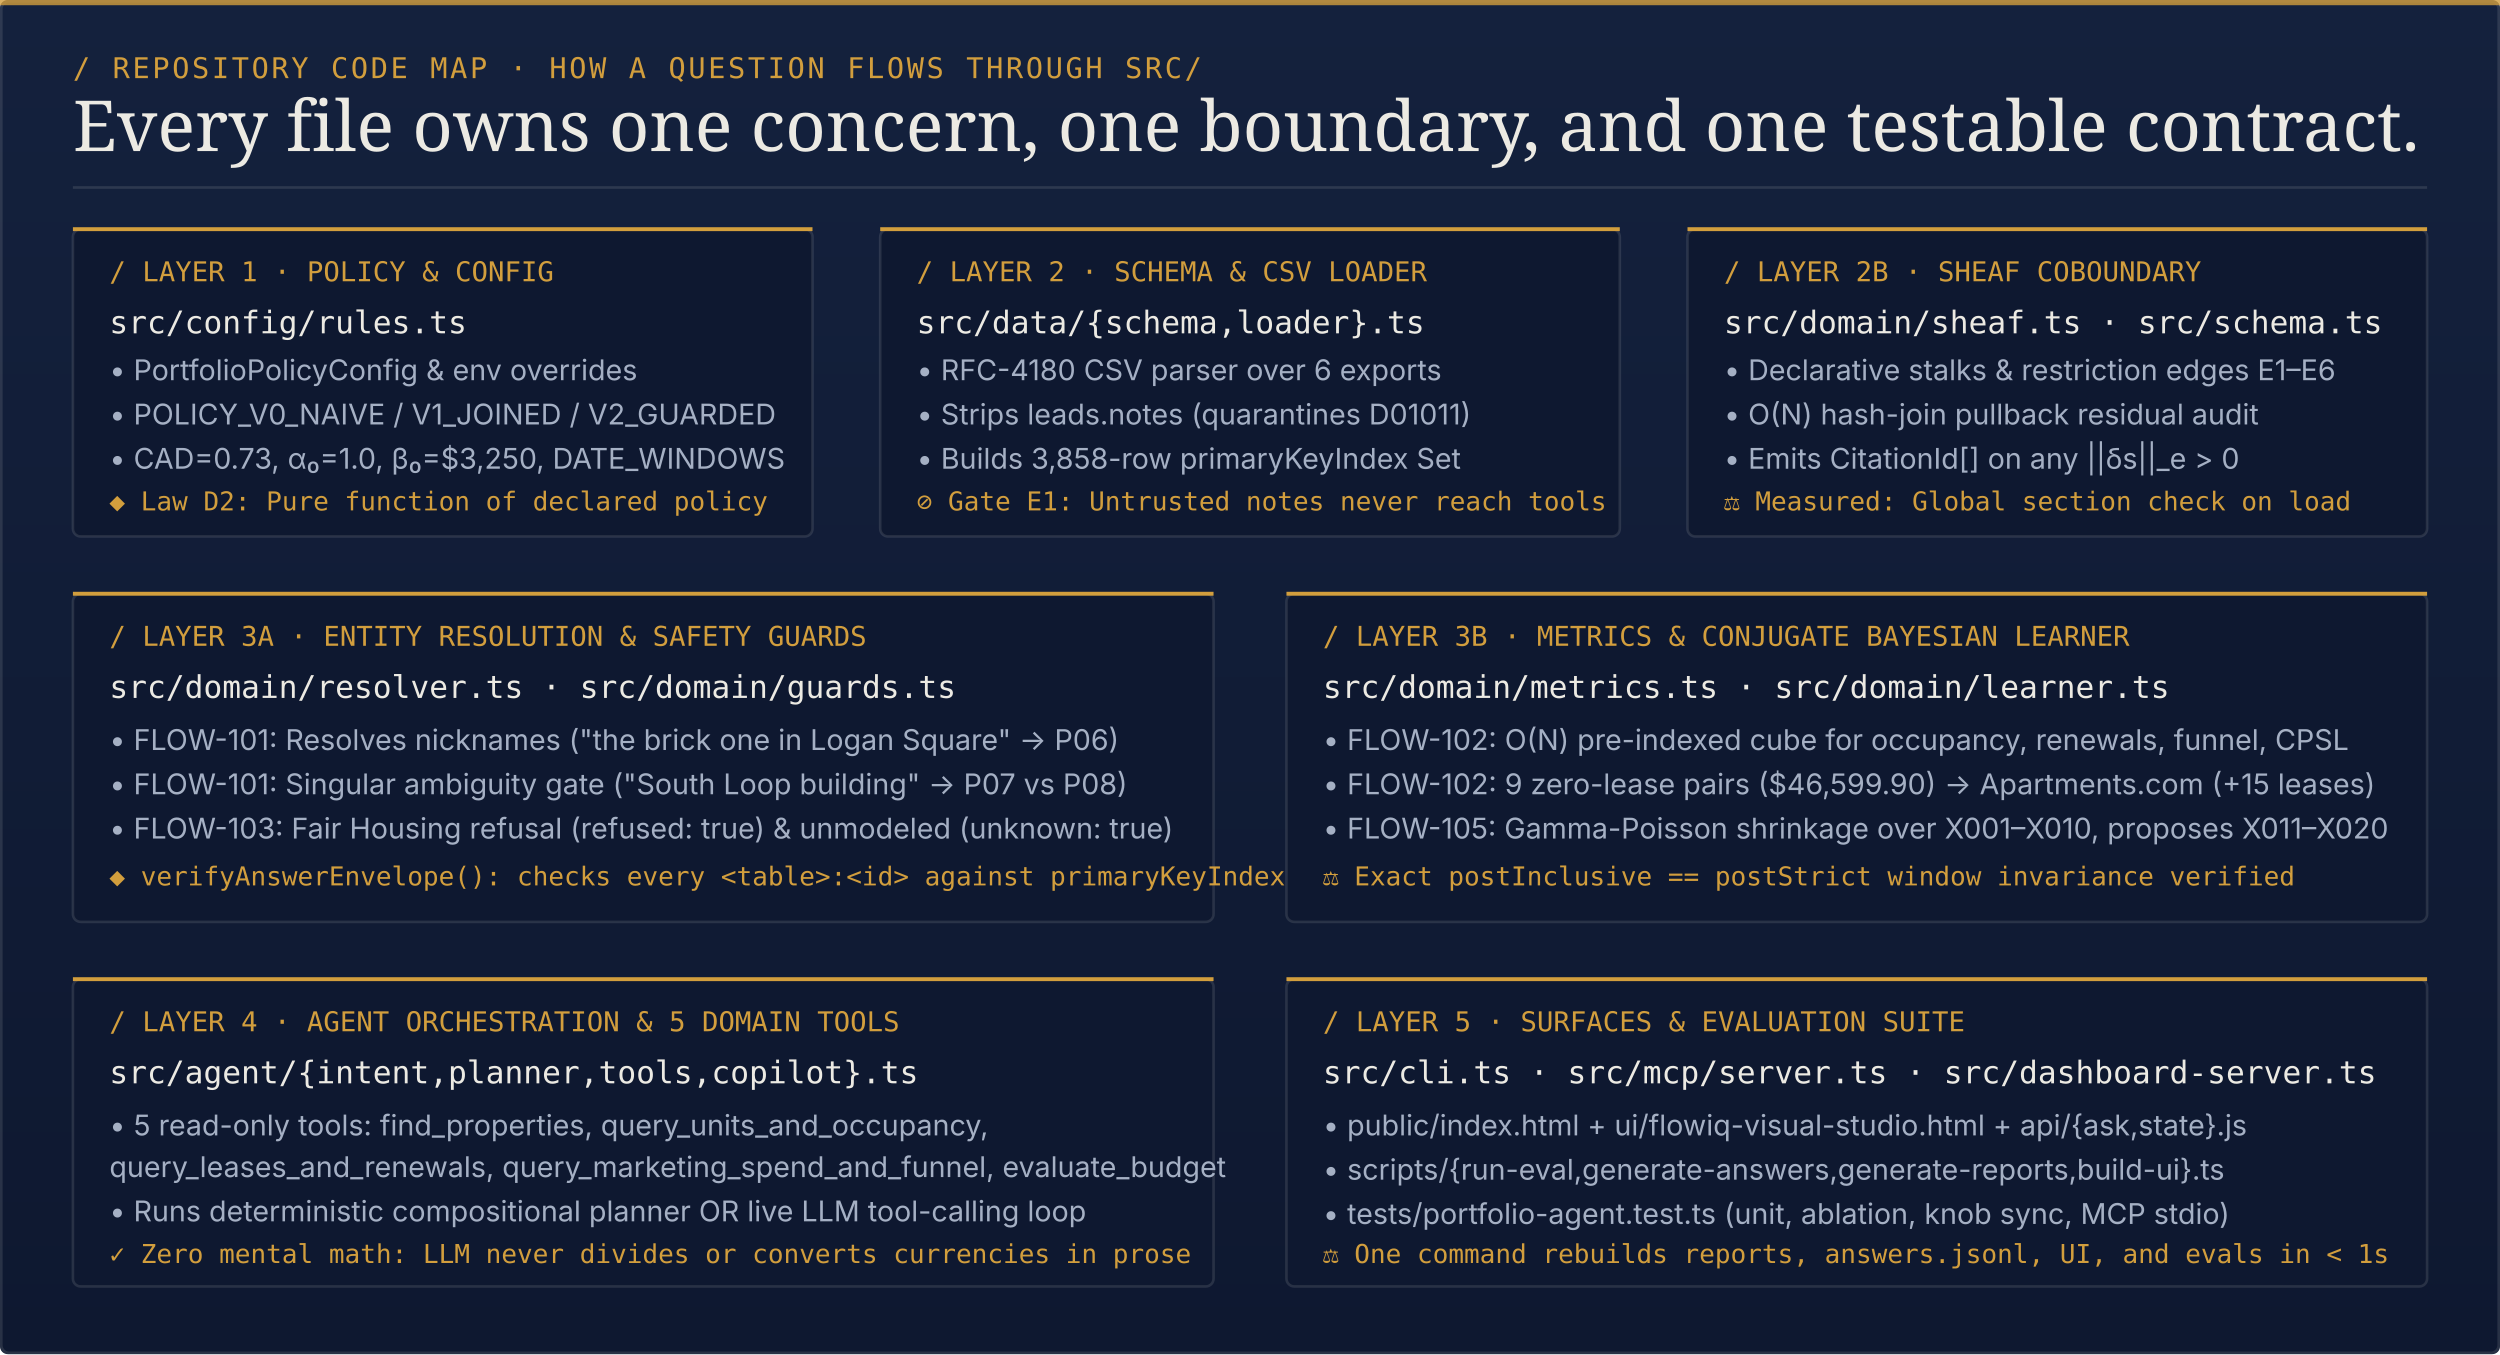
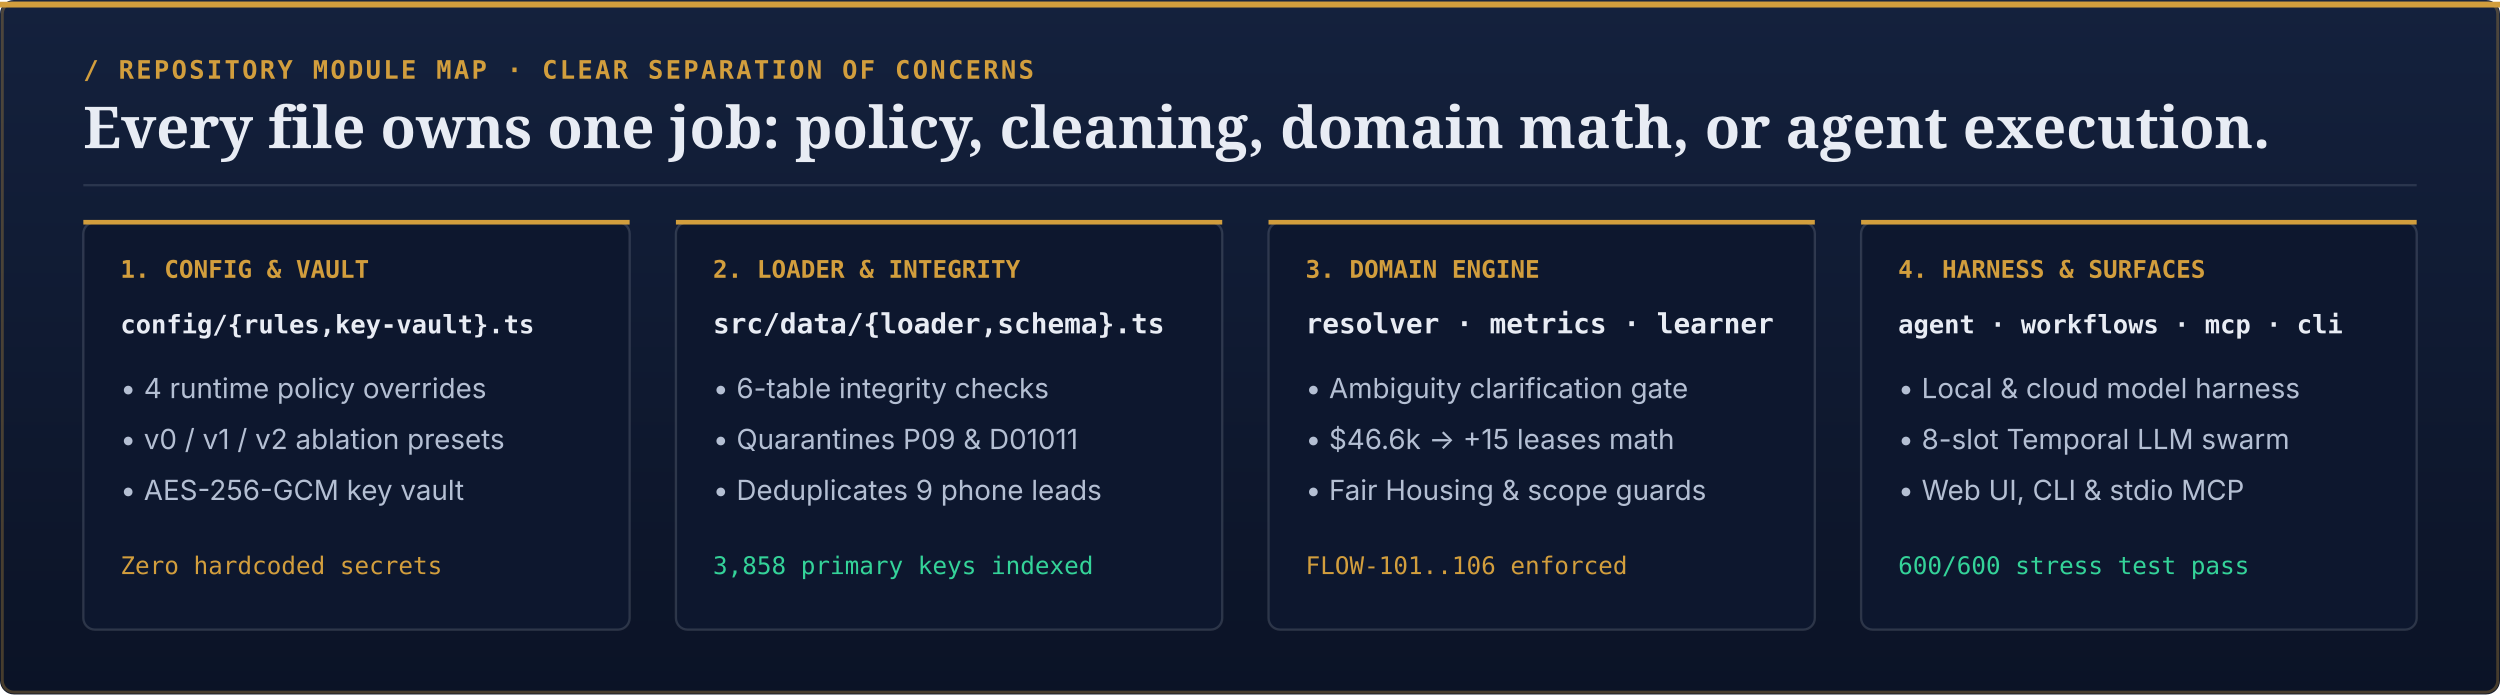
- <svg xmlns="http://www.w3.org/2000/svg" viewBox="0 0 960 520" width="960" height="520" role="img" aria-label="FlowIQ Repository Code and Module Map">
+ <svg xmlns="http://www.w3.org/2000/svg" viewBox="0 0 1080 300" width="1080" height="300" role="img" aria-label="FlowIQ Repository Code Map">
  <defs>
-     <linearGradient id="code-bg" x1="0" y1="0" x2="0" y2="1">
+     <linearGradient id="cm-bg" x1="0" y1="0" x2="0" y2="1">
      <stop offset="0%" stop-color="#14213d" />
-       <stop offset="100%" stop-color="#0e1830" />
+       <stop offset="100%" stop-color="#0b1326" />
    </linearGradient>
-     <marker id="code-arrow" viewBox="0 0 10 10" refX="8" refY="5" markerWidth="6" markerHeight="6" orient="auto-start-reverse">
-       <path d="M 0 1 L 8 5 L 0 9 z" fill="#d29e3d" />
-     </marker>
  </defs>
-   <rect width="960" height="520" rx="3" fill="url(#code-bg)" />
-   <rect x="0.5" y="0.5" width="959" height="519" rx="3" fill="none" stroke="#eceae3" stroke-opacity="0.12" />
-   <line x1="0" y1="1" x2="960" y2="1" stroke="#d29e3d" stroke-opacity="0.8" stroke-width="2" />
-   <text x="28" y="30" fill="#d29e3d" font-family="'JetBrains Mono', Consolas, monospace" font-size="11" letter-spacing="1.0">/ REPOSITORY CODE MAP · HOW A QUESTION FLOWS THROUGH SRC/</text>
-   <text x="28" y="58" fill="#eceae3" font-family="'Cormorant Garamond', Georgia, serif" font-weight="300" font-size="27">Every file owns one concern, one boundary, and one testable contract.</text>
-   <line x1="28" y1="72" x2="932" y2="72" stroke="#eceae3" stroke-opacity="0.12" />
-   <g transform="translate(28, 88)">
-     <rect width="284" height="118" rx="3" fill="#0e1830" stroke="#eceae3" stroke-opacity="0.12" />
-     <line x1="0" y1="0" x2="284" y2="0" stroke="#d29e3d" stroke-width="1.5" />
-     <text x="14" y="20" fill="#d29e3d" font-family="'JetBrains Mono', monospace" font-size="10.5">/ LAYER 1 · POLICY &amp; CONFIG</text>
-     <text x="14" y="40" fill="#eceae3" font-family="'JetBrains Mono', monospace" font-size="12" font-weight="500">src/config/rules.ts</text>
-     <text x="14" y="58" fill="#a5b0c4" font-family="'Inter', sans-serif" font-size="11">• PortfolioPolicyConfig &amp; env overrides</text>
-     <text x="14" y="75" fill="#a5b0c4" font-family="'Inter', sans-serif" font-size="11">• POLICY_V0_NAIVE / V1_JOINED / V2_GUARDED</text>
-     <text x="14" y="92" fill="#a5b0c4" font-family="'Inter', sans-serif" font-size="11">• CAD=0.73, α₀=1.0, β₀=$3,250, DATE_WINDOWS</text>
-     <text x="14" y="108" fill="#d29e3d" font-family="'JetBrains Mono', monospace" font-size="10">◆ Law D2: Pure function of declared policy</text>
+   <rect width="1080" height="300" rx="6" fill="url(#cm-bg)" />
+   <rect x="1" y="1" width="1078" height="298" rx="5" fill="none" stroke="#d29e3d" stroke-opacity="0.3" stroke-width="1.25" />
+   <line x1="0" y1="2" x2="1080" y2="2" stroke="#d29e3d" stroke-width="2.5" />
+   <text x="36" y="34" fill="#d29e3d" font-family="ui-monospace, SFMono-Regular, Menlo, Consolas, monospace" font-size="11" font-weight="600" letter-spacing="1.0">/ REPOSITORY MODULE MAP · CLEAR SEPARATION OF CONCERNS</text>
+   <text x="36" y="64" fill="#e8ecf4" font-family="Georgia, serif" font-size="25" font-weight="600">Every file owns one job: policy, cleaning, domain math, or agent execution.</text>
+   <line x1="36" y1="80" x2="1044" y2="80" stroke="#e8ecf4" stroke-opacity="0.12" />
+   <g transform="translate(36, 96)">
+     <rect width="236" height="176" rx="5" fill="#0d172e" stroke="#e8ecf4" stroke-opacity="0.15" />
+     <line x1="0" y1="0" x2="236" y2="0" stroke="#d29e3d" stroke-width="2" />
+     <text x="16" y="24" fill="#d29e3d" font-family="ui-monospace, SFMono-Regular, Menlo, Consolas, monospace" font-size="10.5" font-weight="600">1. CONFIG &amp; VAULT</text>
+     <text x="16" y="48" fill="#e8ecf4" font-family="ui-monospace, SFMono-Regular, Menlo, Consolas, monospace" font-size="11" font-weight="600">config/{rules,key-vault}.ts</text>
+     <text x="16" y="76" fill="#b4bfd3" font-family="-apple-system, BlinkMacSystemFont, Segoe UI, Inter, sans-serif" font-size="12">• 4 runtime policy overrides</text>
+     <text x="16" y="98" fill="#b4bfd3" font-family="-apple-system, BlinkMacSystemFont, Segoe UI, Inter, sans-serif" font-size="12">• v0 / v1 / v2 ablation presets</text>
+     <text x="16" y="120" fill="#b4bfd3" font-family="-apple-system, BlinkMacSystemFont, Segoe UI, Inter, sans-serif" font-size="12">• AES-256-GCM key vault</text>
+     <text x="16" y="152" fill="#d29e3d" font-family="ui-monospace, SFMono-Regular, Menlo, Consolas, monospace" font-size="10.5">Zero hardcoded secrets</text>
  </g>
-   <g transform="translate(338, 88)">
-     <rect width="284" height="118" rx="3" fill="#0e1830" stroke="#eceae3" stroke-opacity="0.12" />
-     <line x1="0" y1="0" x2="284" y2="0" stroke="#d29e3d" stroke-width="1.5" />
-     <text x="14" y="20" fill="#d29e3d" font-family="'JetBrains Mono', monospace" font-size="10.5">/ LAYER 2 · SCHEMA &amp; CSV LOADER</text>
-     <text x="14" y="40" fill="#eceae3" font-family="'JetBrains Mono', monospace" font-size="12" font-weight="500">src/data/{schema,loader}.ts</text>
-     <text x="14" y="58" fill="#a5b0c4" font-family="'Inter', sans-serif" font-size="11">• RFC-4180 CSV parser over 6 exports</text>
-     <text x="14" y="75" fill="#a5b0c4" font-family="'Inter', sans-serif" font-size="11">• Strips leads.notes (quarantines D01011)</text>
-     <text x="14" y="92" fill="#a5b0c4" font-family="'Inter', sans-serif" font-size="11">• Builds 3,858-row primaryKeyIndex Set</text>
-     <text x="14" y="108" fill="#d29e3d" font-family="'JetBrains Mono', monospace" font-size="10">⊘ Gate E1: Untrusted notes never reach tools</text>
+   <g transform="translate(292, 96)">
+     <rect width="236" height="176" rx="5" fill="#0d172e" stroke="#e8ecf4" stroke-opacity="0.15" />
+     <line x1="0" y1="0" x2="236" y2="0" stroke="#d29e3d" stroke-width="2" />
+     <text x="16" y="24" fill="#d29e3d" font-family="ui-monospace, SFMono-Regular, Menlo, Consolas, monospace" font-size="10.5" font-weight="600">2. LOADER &amp; INTEGRITY</text>
+     <text x="16" y="48" fill="#e8ecf4" font-family="ui-monospace, SFMono-Regular, Menlo, Consolas, monospace" font-size="12" font-weight="600">src/data/{loader,schema}.ts</text>
+     <text x="16" y="76" fill="#b4bfd3" font-family="-apple-system, BlinkMacSystemFont, Segoe UI, Inter, sans-serif" font-size="12">• 6-table integrity checks</text>
+     <text x="16" y="98" fill="#b4bfd3" font-family="-apple-system, BlinkMacSystemFont, Segoe UI, Inter, sans-serif" font-size="12">• Quarantines P09 &amp; D01011</text>
+     <text x="16" y="120" fill="#b4bfd3" font-family="-apple-system, BlinkMacSystemFont, Segoe UI, Inter, sans-serif" font-size="12">• Deduplicates 9 phone leads</text>
+     <text x="16" y="152" fill="#34d399" font-family="ui-monospace, SFMono-Regular, Menlo, Consolas, monospace" font-size="10.5">3,858 primary keys indexed</text>
  </g>
-   <g transform="translate(648, 88)">
-     <rect width="284" height="118" rx="3" fill="#0e1830" stroke="#eceae3" stroke-opacity="0.12" />
-     <line x1="0" y1="0" x2="284" y2="0" stroke="#d29e3d" stroke-width="1.5" />
-     <text x="14" y="20" fill="#d29e3d" font-family="'JetBrains Mono', monospace" font-size="10.5">/ LAYER 2B · SHEAF COBOUNDARY</text>
-     <text x="14" y="40" fill="#eceae3" font-family="'JetBrains Mono', monospace" font-size="12" font-weight="500">src/domain/sheaf.ts · src/schema.ts</text>
-     <text x="14" y="58" fill="#a5b0c4" font-family="'Inter', sans-serif" font-size="11">• Declarative stalks &amp; restriction edges E1–E6</text>
-     <text x="14" y="75" fill="#a5b0c4" font-family="'Inter', sans-serif" font-size="11">• O(N) hash-join pullback residual audit</text>
-     <text x="14" y="92" fill="#a5b0c4" font-family="'Inter', sans-serif" font-size="11">• Emits CitationId[] on any ||δs||_e &gt; 0</text>
-     <text x="14" y="108" fill="#d29e3d" font-family="'JetBrains Mono', monospace" font-size="10">⚖︎ Measured: Global section check on load</text>
+   <g transform="translate(548, 96)">
+     <rect width="236" height="176" rx="5" fill="#0d172e" stroke="#e8ecf4" stroke-opacity="0.15" />
+     <line x1="0" y1="0" x2="236" y2="0" stroke="#d29e3d" stroke-width="2" />
+     <text x="16" y="24" fill="#d29e3d" font-family="ui-monospace, SFMono-Regular, Menlo, Consolas, monospace" font-size="10.5" font-weight="600">3. DOMAIN ENGINE</text>
+     <text x="16" y="48" fill="#e8ecf4" font-family="ui-monospace, SFMono-Regular, Menlo, Consolas, monospace" font-size="12" font-weight="600">resolver · metrics · learner</text>
+     <text x="16" y="76" fill="#b4bfd3" font-family="-apple-system, BlinkMacSystemFont, Segoe UI, Inter, sans-serif" font-size="12">• Ambiguity clarification gate</text>
+     <text x="16" y="98" fill="#b4bfd3" font-family="-apple-system, BlinkMacSystemFont, Segoe UI, Inter, sans-serif" font-size="12">• $46.6k -&gt; +15 leases math</text>
+     <text x="16" y="120" fill="#b4bfd3" font-family="-apple-system, BlinkMacSystemFont, Segoe UI, Inter, sans-serif" font-size="12">• Fair Housing &amp; scope guards</text>
+     <text x="16" y="152" fill="#d29e3d" font-family="ui-monospace, SFMono-Regular, Menlo, Consolas, monospace" font-size="10.5">FLOW-101..106 enforced</text>
  </g>
-   <g transform="translate(28, 228)">
-     <rect width="438" height="126" rx="3" fill="#0e1830" stroke="#eceae3" stroke-opacity="0.12" />
-     <line x1="0" y1="0" x2="438" y2="0" stroke="#d29e3d" stroke-width="1.5" />
-     <text x="14" y="20" fill="#d29e3d" font-family="'JetBrains Mono', monospace" font-size="10.5">/ LAYER 3A · ENTITY RESOLUTION &amp; SAFETY GUARDS</text>
-     <text x="14" y="40" fill="#eceae3" font-family="'JetBrains Mono', monospace" font-size="12" font-weight="500">src/domain/resolver.ts  ·  src/domain/guards.ts</text>
-     <text x="14" y="60" fill="#a5b0c4" font-family="'Inter', sans-serif" font-size="11">• FLOW-101: Resolves nicknames ("the brick one in Logan Square" → P06)</text>
-     <text x="14" y="77" fill="#a5b0c4" font-family="'Inter', sans-serif" font-size="11">• FLOW-101: Singular ambiguity gate ("South Loop building" → P07 vs P08)</text>
-     <text x="14" y="94" fill="#a5b0c4" font-family="'Inter', sans-serif" font-size="11">• FLOW-103: Fair Housing refusal (refused: true) &amp; unmodeled (unknown: true)</text>
-     <text x="14" y="112" fill="#d29e3d" font-family="'JetBrains Mono', monospace" font-size="10">◆ verifyAnswerEnvelope(): checks every &lt;table&gt;:&lt;id&gt; against primaryKeyIndex</text>
-   </g>
-   <g transform="translate(494, 228)">
-     <rect width="438" height="126" rx="3" fill="#0e1830" stroke="#eceae3" stroke-opacity="0.12" />
-     <line x1="0" y1="0" x2="438" y2="0" stroke="#d29e3d" stroke-width="1.5" />
-     <text x="14" y="20" fill="#d29e3d" font-family="'JetBrains Mono', monospace" font-size="10.5">/ LAYER 3B · METRICS &amp; CONJUGATE BAYESIAN LEARNER</text>
-     <text x="14" y="40" fill="#eceae3" font-family="'JetBrains Mono', monospace" font-size="12" font-weight="500">src/domain/metrics.ts   ·  src/domain/learner.ts</text>
-     <text x="14" y="60" fill="#a5b0c4" font-family="'Inter', sans-serif" font-size="11">• FLOW-102: O(N) pre-indexed cube for occupancy, renewals, funnel, CPSL</text>
-     <text x="14" y="77" fill="#a5b0c4" font-family="'Inter', sans-serif" font-size="11">• FLOW-102: 9 zero-lease pairs ($46,599.90) → Apartments.com (+15 leases)</text>
-     <text x="14" y="94" fill="#a5b0c4" font-family="'Inter', sans-serif" font-size="11">• FLOW-105: Gamma-Poisson shrinkage over X001–X010, proposes X011–X020</text>
-     <text x="14" y="112" fill="#d29e3d" font-family="'JetBrains Mono', monospace" font-size="10">⚖︎ Exact postInclusive == postStrict window invariance verified</text>
-   </g>
-   <g transform="translate(28, 376)">
-     <rect width="438" height="118" rx="3" fill="#0e1830" stroke="#eceae3" stroke-opacity="0.12" />
-     <line x1="0" y1="0" x2="438" y2="0" stroke="#d29e3d" stroke-width="1.5" />
-     <text x="14" y="20" fill="#d29e3d" font-family="'JetBrains Mono', monospace" font-size="10.5">/ LAYER 4 · AGENT ORCHESTRATION &amp; 5 DOMAIN TOOLS</text>
-     <text x="14" y="40" fill="#eceae3" font-family="'JetBrains Mono', monospace" font-size="12" font-weight="500">src/agent/{intent,planner,tools,copilot}.ts</text>
-     <text x="14" y="60" fill="#a5b0c4" font-family="'Inter', sans-serif" font-size="11">• 5 read-only tools: find_properties, query_units_and_occupancy,</text>
-     <text x="14" y="76" fill="#a5b0c4" font-family="'Inter', sans-serif" font-size="11">  query_leases_and_renewals, query_marketing_spend_and_funnel, evaluate_budget</text>
-     <text x="14" y="93" fill="#a5b0c4" font-family="'Inter', sans-serif" font-size="11">• Runs deterministic compositional planner OR live LLM tool-calling loop</text>
-     <text x="14" y="109" fill="#d29e3d" font-family="'JetBrains Mono', monospace" font-size="10">✓︎ Zero mental math: LLM never divides or converts currencies in prose</text>
-   </g>
-   <g transform="translate(494, 376)">
-     <rect width="438" height="118" rx="3" fill="#0e1830" stroke="#eceae3" stroke-opacity="0.12" />
-     <line x1="0" y1="0" x2="438" y2="0" stroke="#d29e3d" stroke-width="1.5" />
-     <text x="14" y="20" fill="#d29e3d" font-family="'JetBrains Mono', monospace" font-size="10.5">/ LAYER 5 · SURFACES &amp; EVALUATION SUITE</text>
-     <text x="14" y="40" fill="#eceae3" font-family="'JetBrains Mono', monospace" font-size="12" font-weight="500">src/cli.ts · src/mcp/server.ts · src/dashboard-server.ts</text>
-     <text x="14" y="60" fill="#a5b0c4" font-family="'Inter', sans-serif" font-size="11">• public/index.html + ui/flowiq-visual-studio.html + api/{ask,state}.js</text>
-     <text x="14" y="77" fill="#a5b0c4" font-family="'Inter', sans-serif" font-size="11">• scripts/{run-eval,generate-answers,generate-reports,build-ui}.ts</text>
-     <text x="14" y="94" fill="#a5b0c4" font-family="'Inter', sans-serif" font-size="11">• tests/portfolio-agent.test.ts (unit, ablation, knob sync, MCP stdio)</text>
-     <text x="14" y="109" fill="#d29e3d" font-family="'JetBrains Mono', monospace" font-size="10">⚖︎ One command rebuilds reports, answers.jsonl, UI, and evals in &lt; 1s</text>
+   <g transform="translate(804, 96)">
+     <rect width="240" height="176" rx="5" fill="#0d172e" stroke="#e8ecf4" stroke-opacity="0.15" />
+     <line x1="0" y1="0" x2="240" y2="0" stroke="#d29e3d" stroke-width="2" />
+     <text x="16" y="24" fill="#d29e3d" font-family="ui-monospace, SFMono-Regular, Menlo, Consolas, monospace" font-size="10.5" font-weight="600">4. HARNESS &amp; SURFACES</text>
+     <text x="16" y="48" fill="#e8ecf4" font-family="ui-monospace, SFMono-Regular, Menlo, Consolas, monospace" font-size="11" font-weight="600">agent · workflows · mcp · cli</text>
+     <text x="16" y="76" fill="#b4bfd3" font-family="-apple-system, BlinkMacSystemFont, Segoe UI, Inter, sans-serif" font-size="12">• Local &amp; cloud model harness</text>
+     <text x="16" y="98" fill="#b4bfd3" font-family="-apple-system, BlinkMacSystemFont, Segoe UI, Inter, sans-serif" font-size="12">• 8-slot Temporal LLM swarm</text>
+     <text x="16" y="120" fill="#b4bfd3" font-family="-apple-system, BlinkMacSystemFont, Segoe UI, Inter, sans-serif" font-size="12">• Web UI, CLI &amp; stdio MCP</text>
+     <text x="16" y="152" fill="#34d399" font-family="ui-monospace, SFMono-Regular, Menlo, Consolas, monospace" font-size="10.5">600/600 stress test pass</text>
  </g>
</svg>
